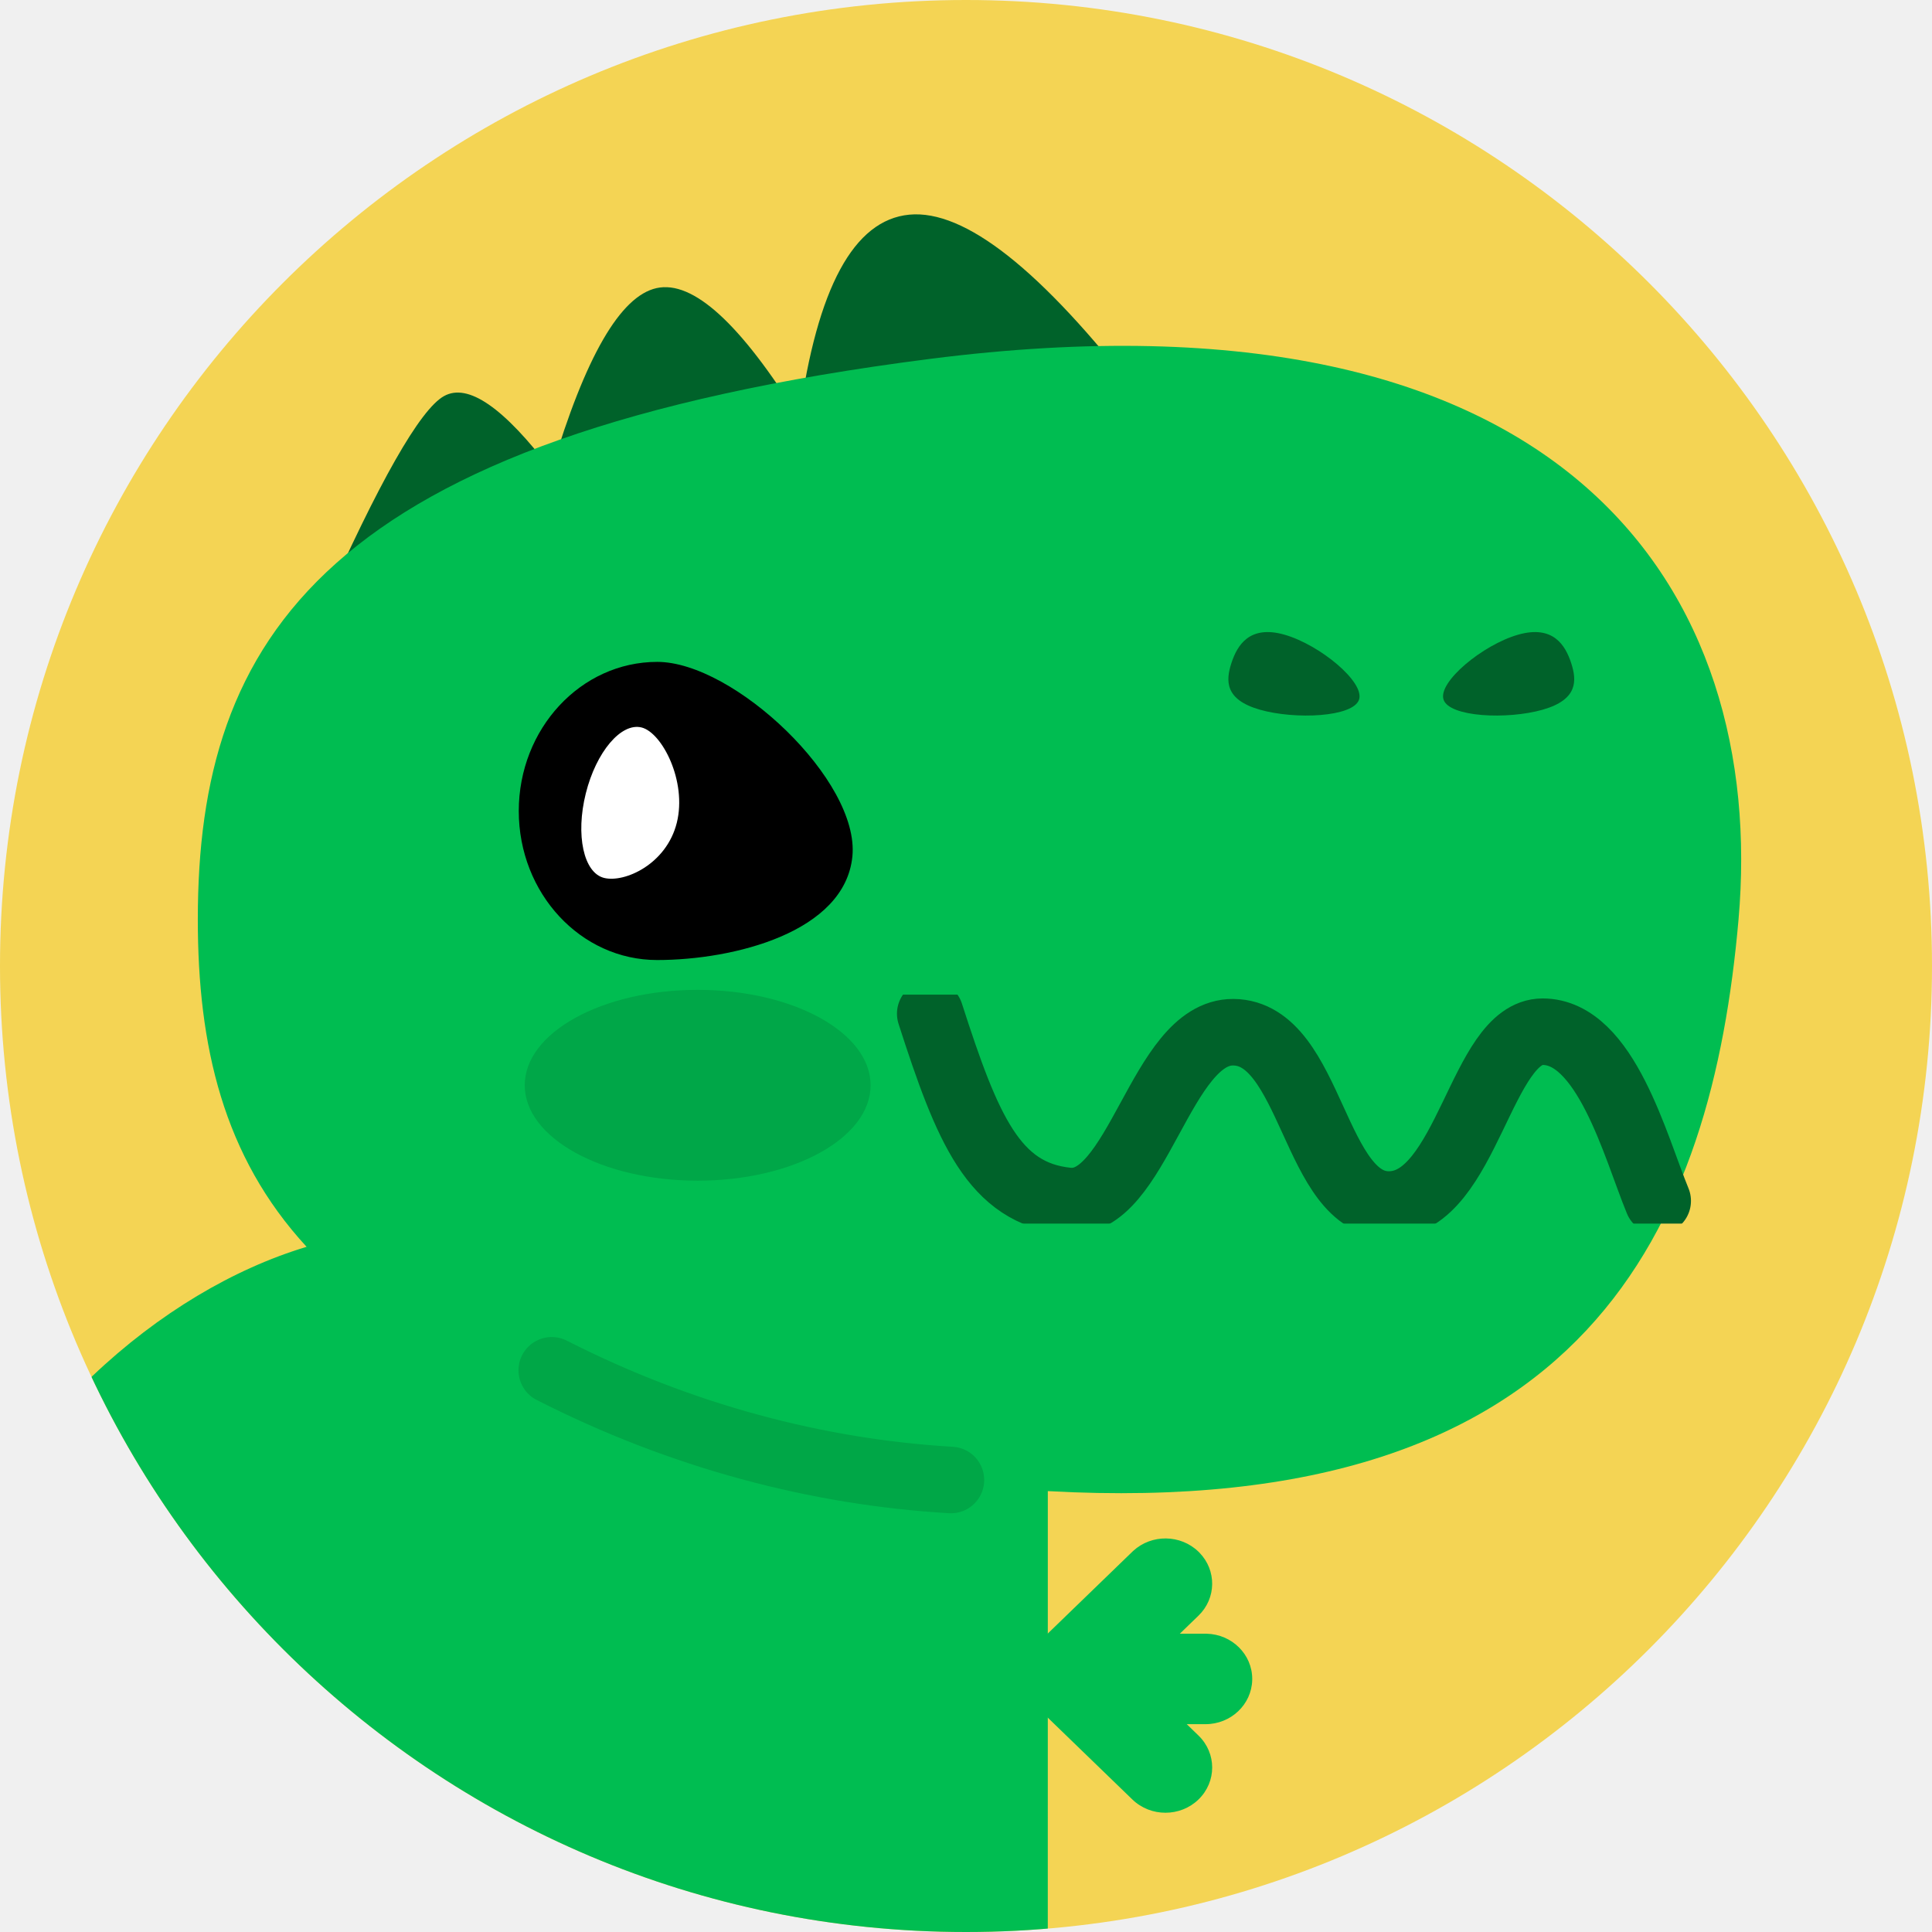
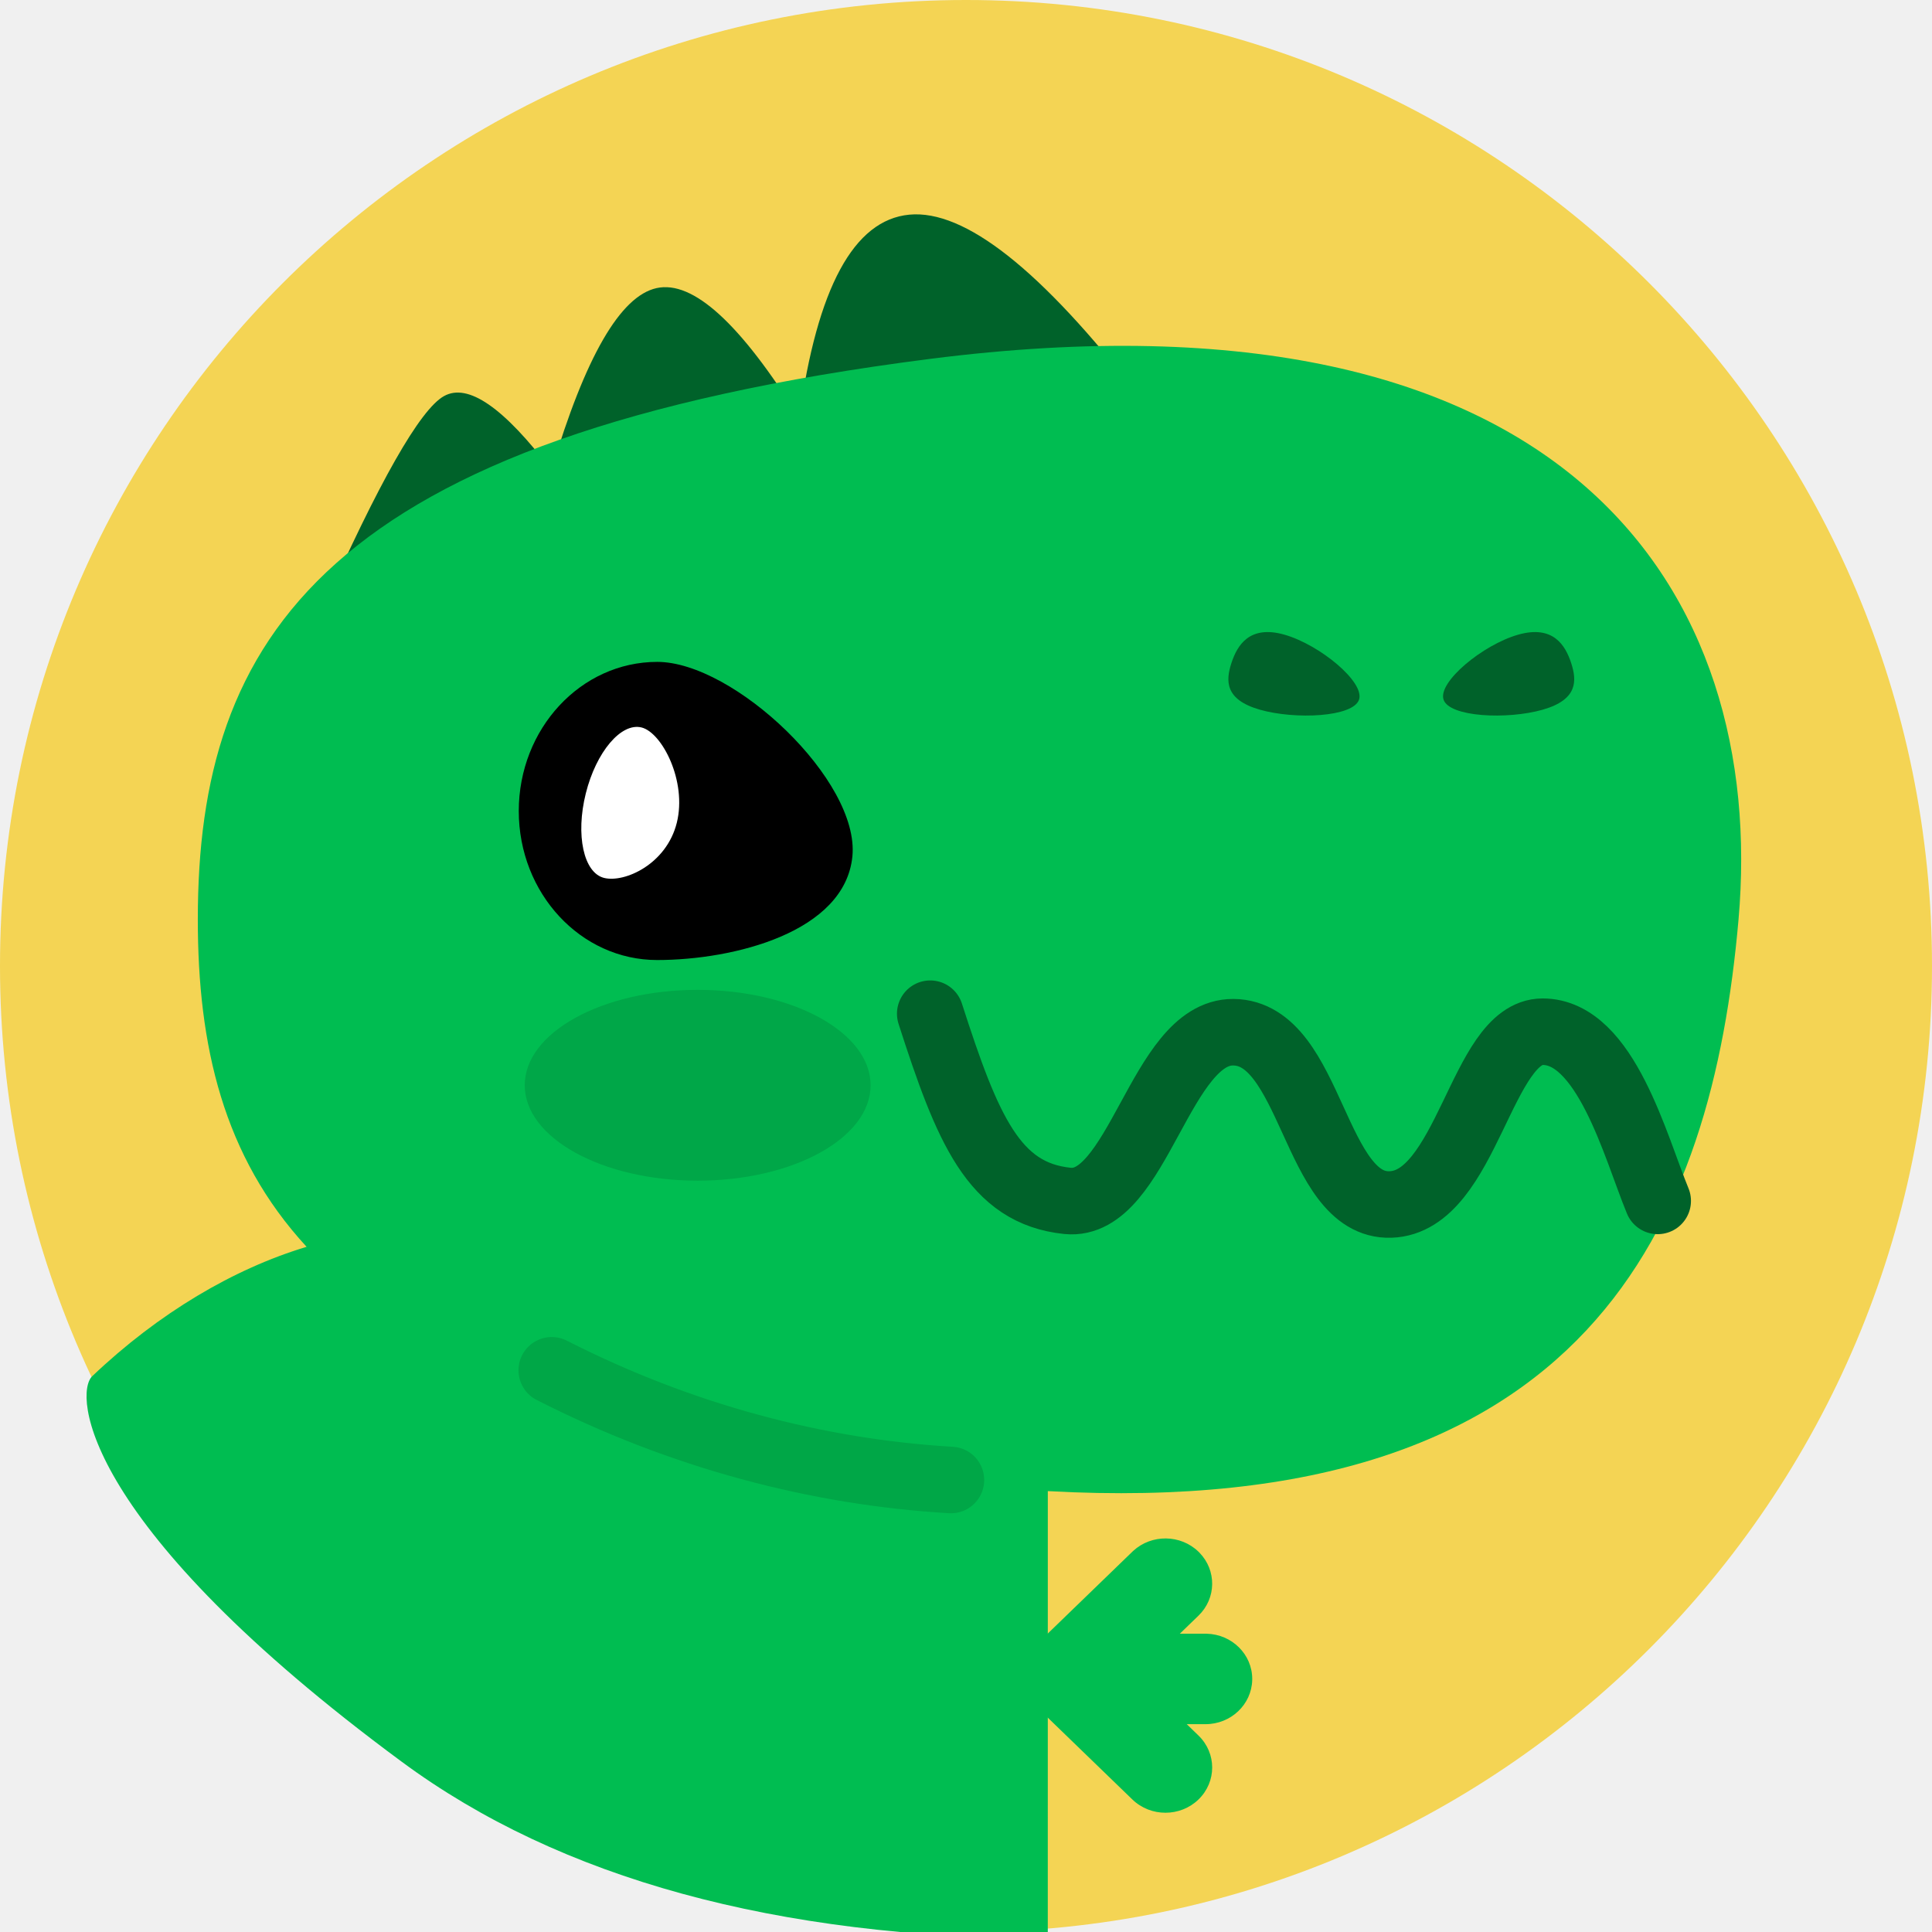
<svg xmlns="http://www.w3.org/2000/svg" xmlns:xlink="http://www.w3.org/1999/xlink" width="126px" height="126px" viewBox="0 0 126 126" version="1.1">
  <defs>
    <circle id="path-1" cx="63" cy="63" r="63" />
  </defs>
  <g id="Ava-162-Rexy" stroke="none" stroke-width="1" fill="none" fill-rule="evenodd">
-     <mask id="mask-2" fill="white">
-       <use xlink:href="#path-1" />
-     </mask>
    <use id="Oval" fill="#F4D454" xlink:href="#path-1" />
-     <path d="M20.937,39.929 C24.718,31.407 27.391,26.709 28.953,25.834 C30.516,24.958 32.852,26.57 35.963,30.669 C38.167,23.269 40.454,19.309 42.823,18.789 C45.191,18.269 48.29,21.094 52.12,27.263 C53.291,18.766 55.684,14.345 59.3,14 C62.917,13.655 67.909,17.6 74.278,25.834 L20.937,39.929 Z" id="Path-92" fill="#00622A" mask="url(#mask-2)" />
-     <path d="M113.382,59.969 C111.647,79.771 103.651,99.202 68.336,97.246 L68.334,126.445 C50.571,126.366 36.531,122.52 26.216,114.908 C5.362,99.518 4.807,90.9 6.018,89.748 C10.36,85.622 15.243,82.746 19.996,81.314 C14.556,75.415 12.901,68.205 12.901,59.968 C12.901,41.688 21.053,28.463 60.643,23.407 C102.52,18.06 115.237,38.803 113.382,59.969 Z" id="Path" fill="#00BD51" fill-rule="nonzero" mask="url(#mask-2)" />
-     <path d="M82.164,46.284 C84.463,46.942 88.26,46.77 88.634,45.624 C89.009,44.477 86.074,42.052 83.775,41.394 C81.477,40.737 80.685,42.096 80.31,43.242 C79.936,44.389 79.866,45.627 82.164,46.284 Z" id="Oval" fill="#00622A" fill-rule="nonzero" mask="url(#mask-2)" />
-     <path d="M96.164,46.284 C98.463,46.942 102.26,46.77 102.634,45.624 C103.009,44.477 100.074,42.052 97.775,41.394 C95.477,40.737 94.685,42.096 94.31,43.242 C93.936,44.389 93.866,45.627 96.164,46.284 Z" id="Oval-Copy-2" fill="#00622A" fill-rule="nonzero" mask="url(#mask-2)" transform="translate(98.38889, 43.94444) scale(-1, 1) translate(-98.38889, -43.94444) " />
-     <path d="M44.725,63.778 C50.094,63.779 54.446,59.738 54.444,54.752 C54.443,49.766 52.638,42.515 47.689,42.021 C42.74,41.528 34.999,49.761 35,54.747 C35.001,59.733 39.355,63.776 44.725,63.778 Z" id="Oval" fill="#000000" fill-rule="nonzero" mask="url(#mask-2)" transform="translate(44.72222, 52.88889) rotate(90) translate(-44.72222, -52.88889) " />
-     <path d="M40.6,57.556 C41.975,57.556 44.333,55.711 44.333,52.919 C44.333,50.127 41.975,47.444 40.6,47.444 C39.225,47.444 38.111,49.708 38.111,52.5 C38.111,55.292 39.225,57.556 40.6,57.556 Z" id="Oval-Copy-3" fill="#FFFFFF" fill-rule="nonzero" mask="url(#mask-2)" transform="translate(41.22222, 52.5) rotate(14) translate(-41.22222, -52.5) " />
-     <path d="M108.111,78.319 C106.659,74.798 104.722,67.285 100.607,67.285 C96.591,67.285 95.7,78.393 90.683,78.554 C85.665,78.715 85.599,67.355 80.43,67.318 C75.675,67.285 74.222,78.789 69.623,78.319 C64.813,77.828 63.087,73.624 60.667,66.111" id="Path-14" stroke="#00622A" stroke-width="4.339" stroke-linecap="round" mask="url(#mask-2)" />
-     <ellipse id="Oval" fill="#008539" fill-rule="nonzero" opacity="0.396" mask="url(#mask-2)" cx="45.5" cy="70.778" rx="11.278" ry="6.222" />
-     <path d="M35.778,95.667 C45.28,95.667 54.261,93.707 62.222,90.222" id="Path-Copy-3" stroke="#00A747" stroke-width="4.339" stroke-linecap="round" mask="url(#mask-2)" transform="translate(49, 92.94444) rotate(27) translate(-49, -92.94444) " />
-     <path d="M78.162,117.358 C79.353,116.206 79.353,114.339 78.162,113.187 L77.396,112.446 L78.618,112.446 C80.277,112.446 81.626,111.165 81.666,109.569 L81.667,109.496 C81.667,107.891 80.342,106.586 78.693,106.547 L78.618,106.546 L76.944,106.547 L78.162,105.369 C79.333,104.236 79.352,102.41 78.219,101.255 L78.162,101.197 C76.991,100.064 75.104,100.046 73.909,101.142 L73.85,101.197 L67.782,107.069 C67.154,107.676 66.857,108.482 66.892,109.278 C66.857,110.073 67.154,110.88 67.782,111.487 L73.85,117.358 C75.041,118.51 76.971,118.51 78.162,117.358 Z" id="Path" fill="#00BD51" fill-rule="nonzero" mask="url(#mask-2)" />
+     <path d="M20.937,39.929 C24.718,31.407 27.391,26.709 28.953,25.834 C30.516,24.958 32.852,26.57 35.963,30.669 C38.167,23.269 40.454,19.309 42.823,18.789 C45.191,18.269 48.29,21.094 52.12,27.263 C53.291,18.766 55.684,14.345 59.3,14 C62.917,13.655 67.909,17.6 74.278,25.834 L20.937,39.929 Z" id="Path-92" fill="#00622A" />
+     <path d="M113.382,59.969 C111.647,79.771 103.651,99.202 68.336,97.246 L68.334,126.445 C50.571,126.366 36.531,122.52 26.216,114.908 C5.362,99.518 4.807,90.9 6.018,89.748 C10.36,85.622 15.243,82.746 19.996,81.314 C14.556,75.415 12.901,68.205 12.901,59.968 C12.901,41.688 21.053,28.463 60.643,23.407 C102.52,18.06 115.237,38.803 113.382,59.969 Z" id="Path" fill="#00BD51" fill-rule="nonzero" />
+     <path d="M82.164,46.284 C84.463,46.942 88.26,46.77 88.634,45.624 C89.009,44.477 86.074,42.052 83.775,41.394 C81.477,40.737 80.685,42.096 80.31,43.242 C79.936,44.389 79.866,45.627 82.164,46.284 Z" id="Oval" fill="#00622A" fill-rule="nonzero" />
+     <path d="M96.164,46.284 C98.463,46.942 102.26,46.77 102.634,45.624 C103.009,44.477 100.074,42.052 97.775,41.394 C95.477,40.737 94.685,42.096 94.31,43.242 C93.936,44.389 93.866,45.627 96.164,46.284 Z" id="Oval-Copy-2" fill="#00622A" fill-rule="nonzero" transform="translate(98.38889, 43.94444) scale(-1, 1) translate(-98.38889, -43.94444) " />
+     <path d="M44.725,63.778 C50.094,63.779 54.446,59.738 54.444,54.752 C54.443,49.766 52.638,42.515 47.689,42.021 C42.74,41.528 34.999,49.761 35,54.747 C35.001,59.733 39.355,63.776 44.725,63.778 Z" id="Oval" fill="#000000" fill-rule="nonzero" transform="translate(44.72222, 52.88889) rotate(90) translate(-44.72222, -52.88889) " />
+     <path d="M40.6,57.556 C41.975,57.556 44.333,55.711 44.333,52.919 C44.333,50.127 41.975,47.444 40.6,47.444 C39.225,47.444 38.111,49.708 38.111,52.5 C38.111,55.292 39.225,57.556 40.6,57.556 Z" id="Oval-Copy-3" fill="#FFFFFF" fill-rule="nonzero" transform="translate(41.22222, 52.5) rotate(14) translate(-41.22222, -52.5) " />
+     <path d="M108.111,78.319 C106.659,74.798 104.722,67.285 100.607,67.285 C96.591,67.285 95.7,78.393 90.683,78.554 C85.665,78.715 85.599,67.355 80.43,67.318 C75.675,67.285 74.222,78.789 69.623,78.319 C64.813,77.828 63.087,73.624 60.667,66.111" id="Path-14" stroke="#00622A" stroke-width="4.339" stroke-linecap="round" />
+     <ellipse id="Oval" fill="#008539" fill-rule="nonzero" opacity="0.396" cx="45.5" cy="70.778" rx="11.278" ry="6.222" />
+     <path d="M35.778,95.667 C45.28,95.667 54.261,93.707 62.222,90.222" id="Path-Copy-3" stroke="#00A747" stroke-width="4.339" stroke-linecap="round" transform="translate(49, 92.94444) rotate(27) translate(-49, -92.94444) " />
+     <path d="M78.162,117.358 C79.353,116.206 79.353,114.339 78.162,113.187 L77.396,112.446 L78.618,112.446 C80.277,112.446 81.626,111.165 81.666,109.569 L81.667,109.496 C81.667,107.891 80.342,106.586 78.693,106.547 L78.618,106.546 L76.944,106.547 L78.162,105.369 C79.333,104.236 79.352,102.41 78.219,101.255 L78.162,101.197 C76.991,100.064 75.104,100.046 73.909,101.142 L73.85,101.197 L67.782,107.069 C67.154,107.676 66.857,108.482 66.892,109.278 C66.857,110.073 67.154,110.88 67.782,111.487 L73.85,117.358 C75.041,118.51 76.971,118.51 78.162,117.358 Z" id="Path" fill="#00BD51" fill-rule="nonzero" />
  </g>
</svg>
